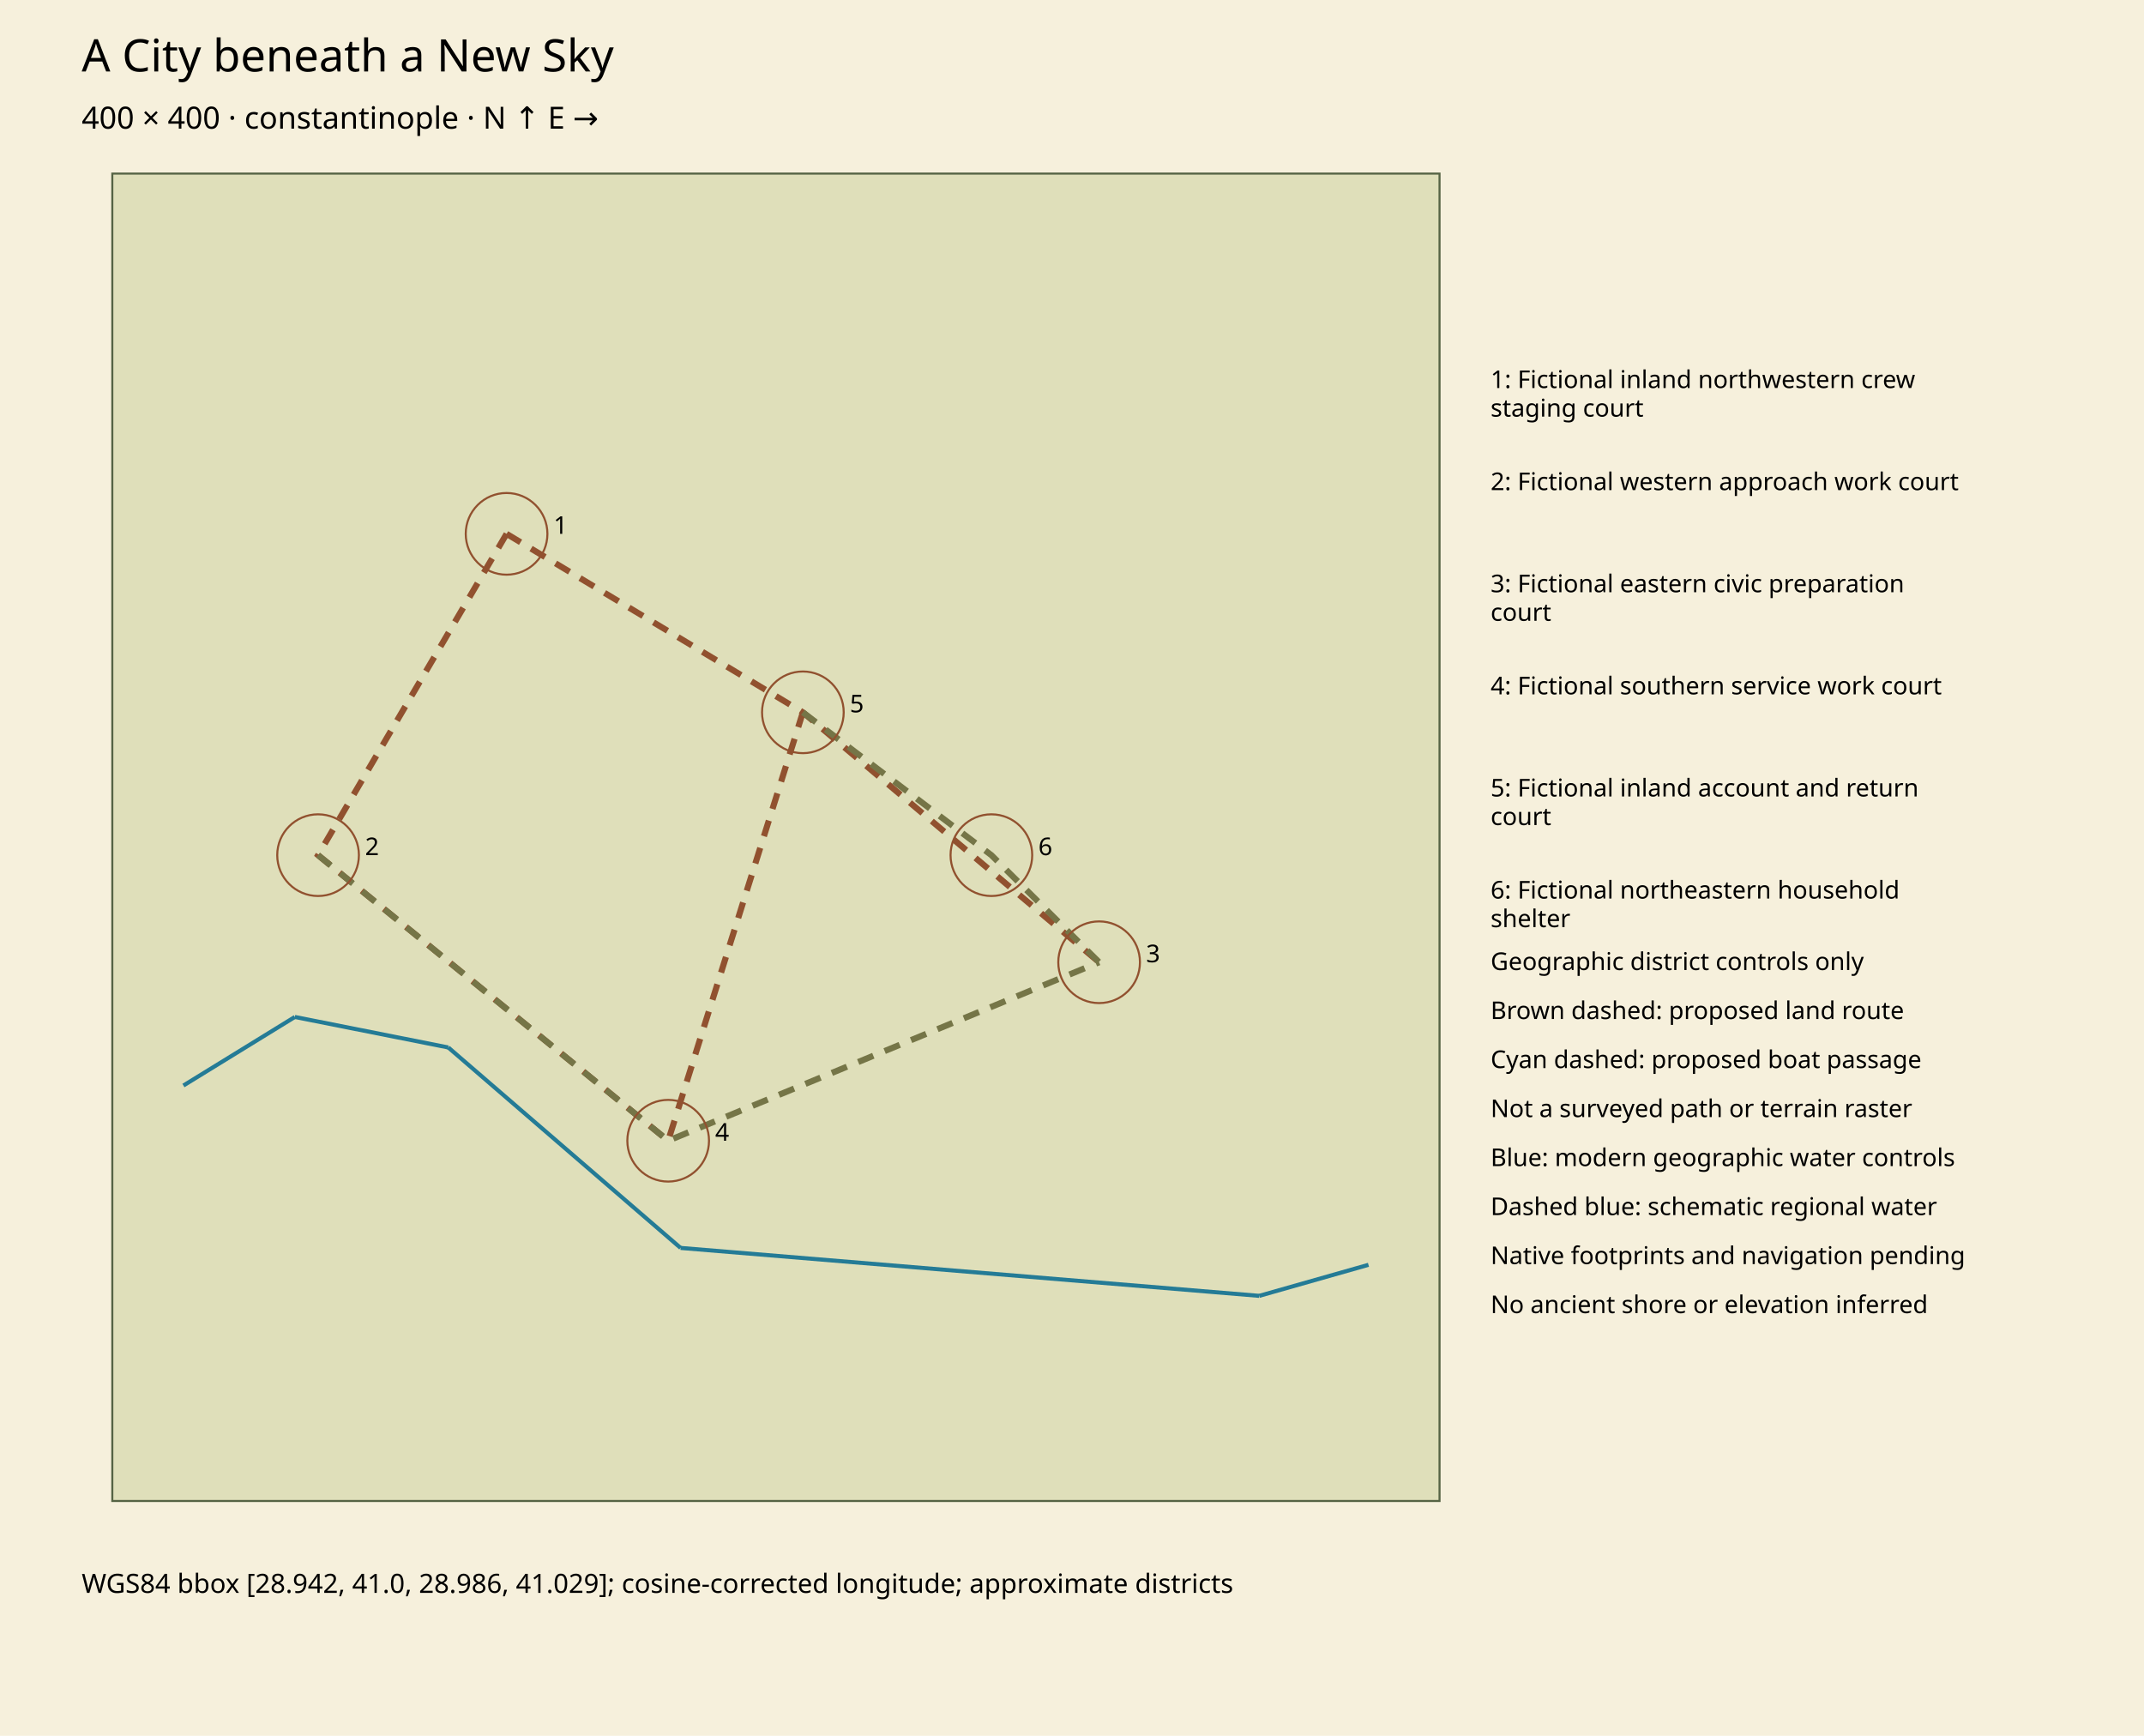
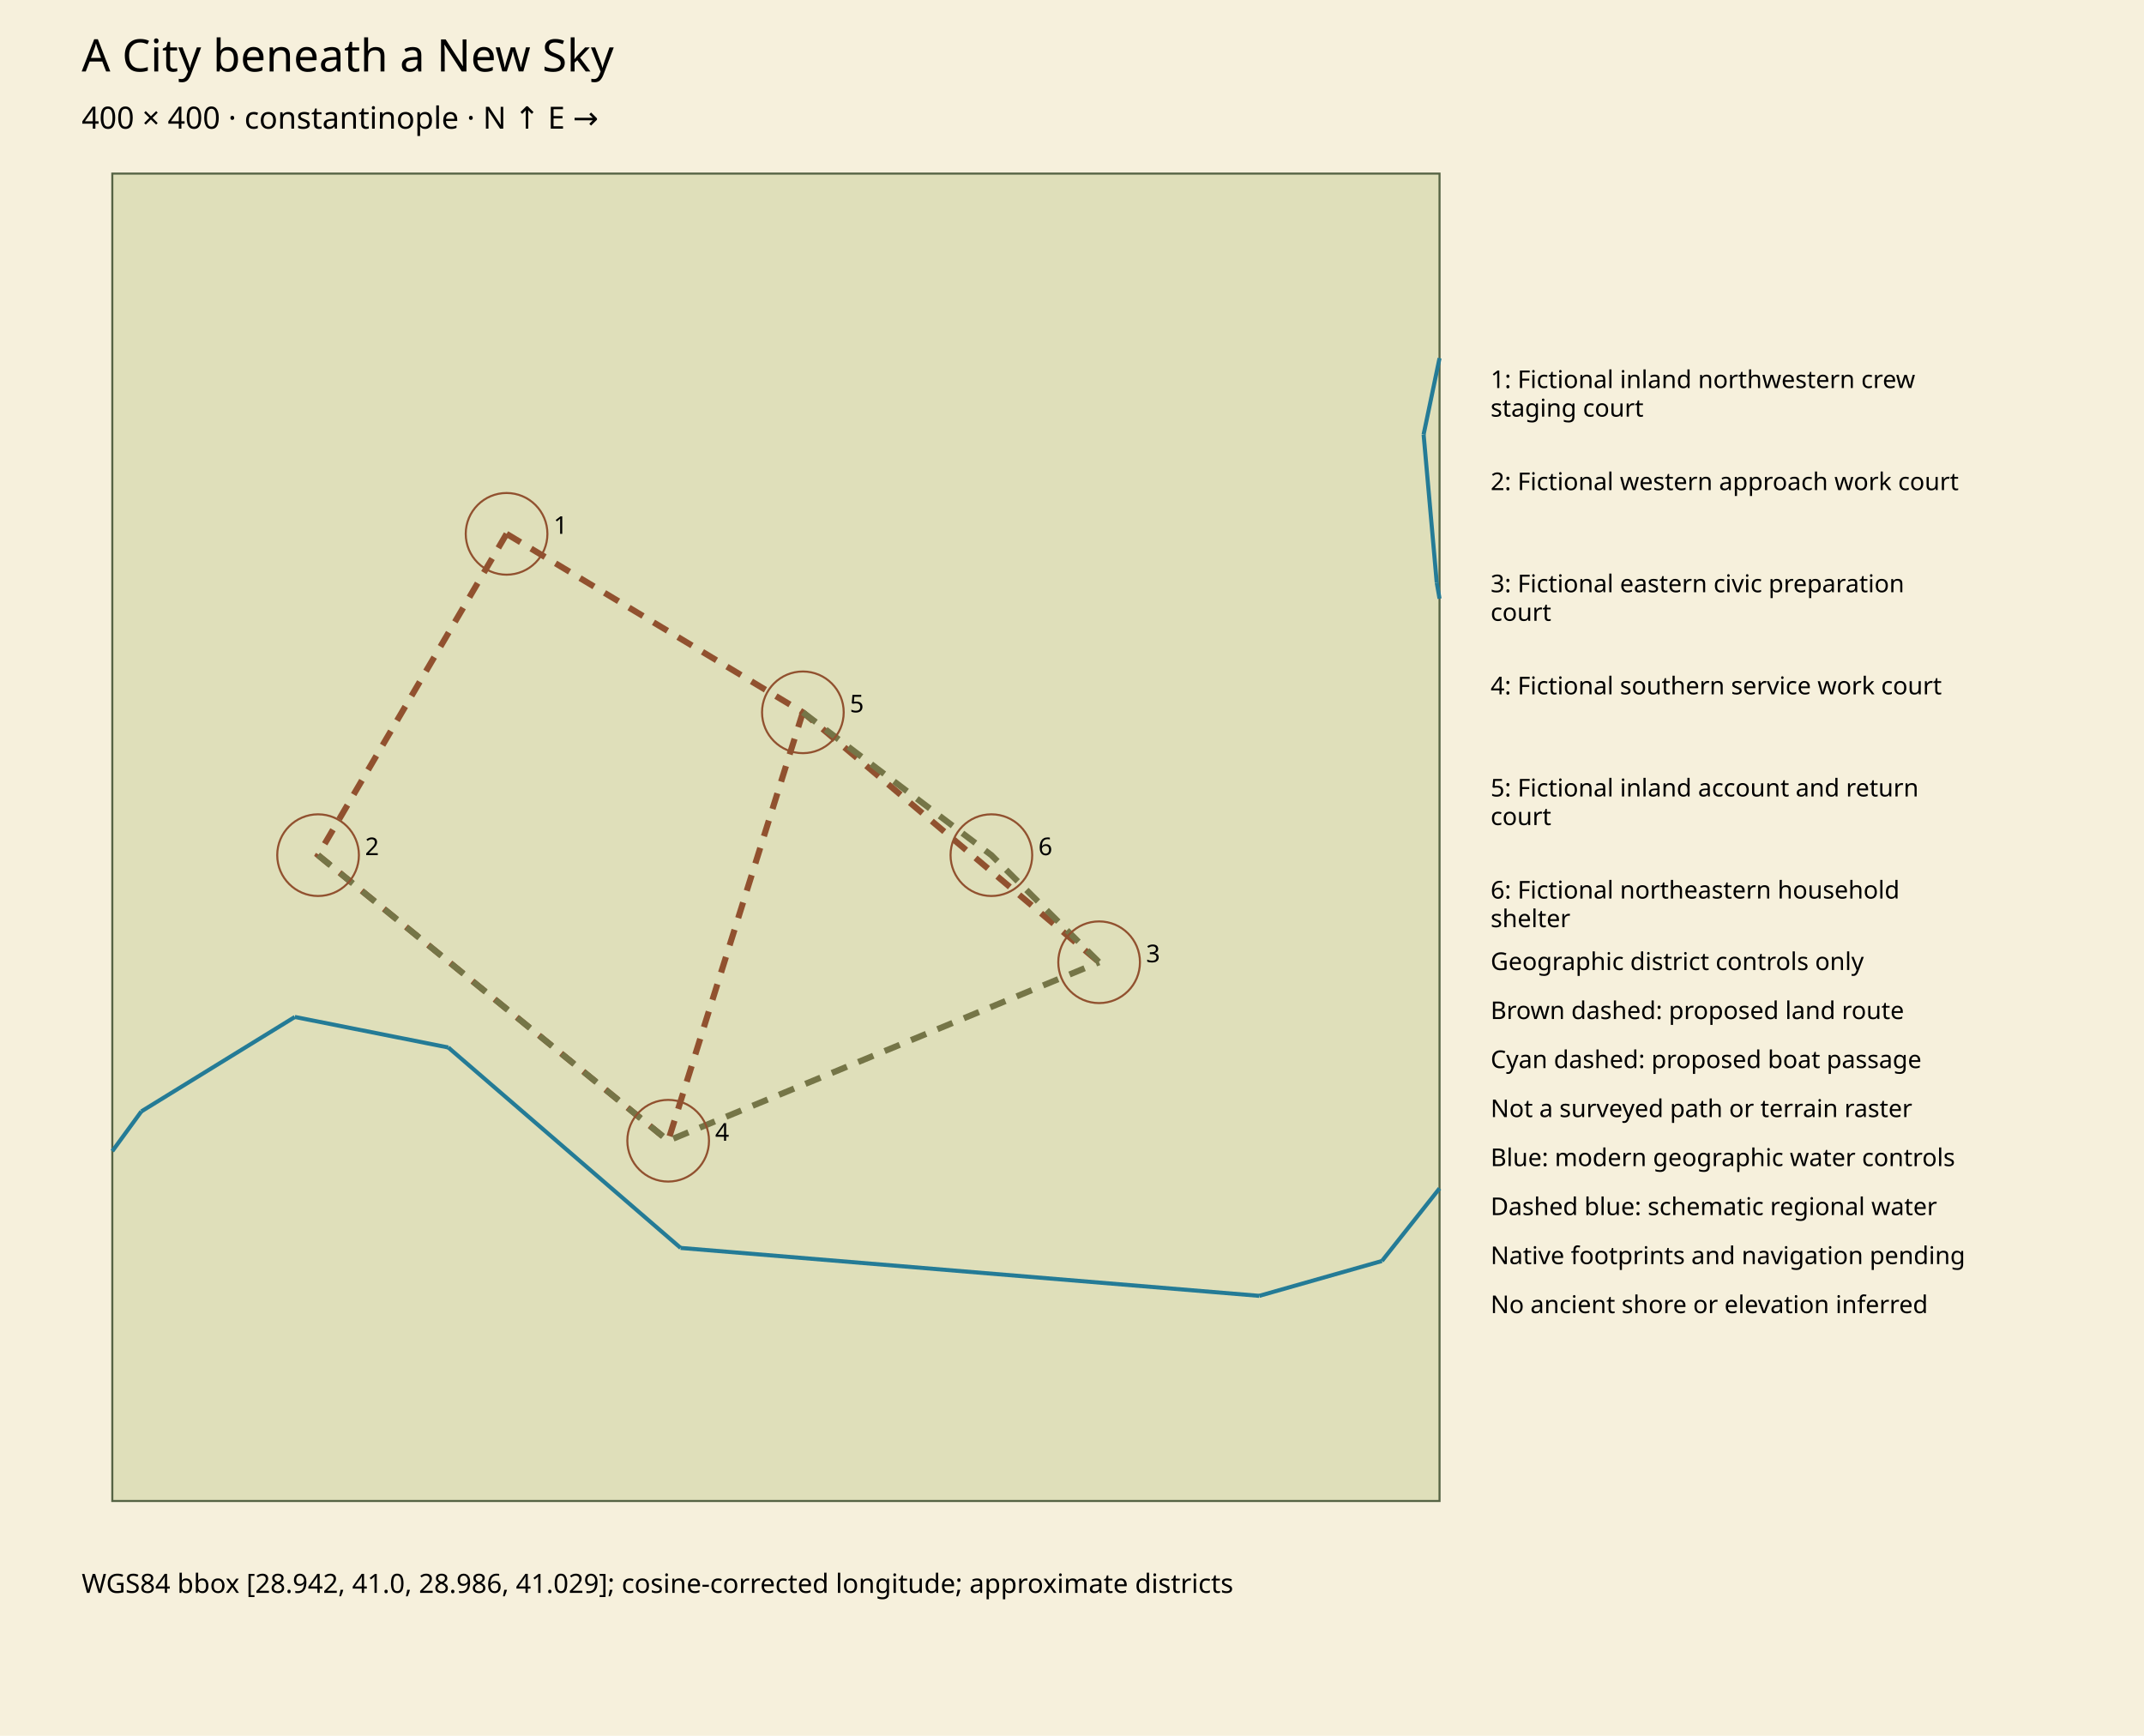
<svg xmlns="http://www.w3.org/2000/svg" viewBox="0 0 1050 850" role="img" aria-label="A City beneath a New Sky geographic districts">
  <rect width="1050" height="850" fill="#f6f0dc" />
  <rect x="55" y="85" width="650" height="650" fill="#dfdfba" stroke="#556344" />
  <text x="40" y="35" font-family="sans-serif" font-size="22">A City beneath a New Sky</text>
  <text x="40" y="63" font-family="sans-serif" font-size="15">400 × 400 · constantinople · N ↑ E →</text>
-   <polyline points="670.19,619.35 616.69,634.55" fill="none" stroke="#247b96" stroke-width="2" />
+   <polyline points="705.00,175.38 697.20,212.75" fill="none" stroke="#247b96" stroke-width="2" />
+   <polyline points="697.20,212.75 703.63,285.31" fill="none" stroke="#247b96" stroke-width="2" />
+   <polyline points="703.63,285.31 705.00,293.15" fill="none" stroke="#247b96" stroke-width="2" />
+   <polyline points="705.00,581.92 676.78,617.48" fill="none" stroke="#247b96" stroke-width="2" />
+   <polyline points="676.78,617.48 616.69,634.55" fill="none" stroke="#247b96" stroke-width="2" />
  <polyline points="616.69,634.55 333.31,611.08" fill="none" stroke="#247b96" stroke-width="2" />
  <polyline points="333.31,611.08 219.54,512.92" fill="none" stroke="#247b96" stroke-width="2" />
  <polyline points="219.54,512.92 144.39,497.99" fill="none" stroke="#247b96" stroke-width="2" />
-   <polyline points="144.39,497.99 89.83,531.56" fill="none" stroke="#247b96" stroke-width="2" />
+   <polyline points="144.39,497.99 69.24,544.22" fill="none" stroke="#247b96" stroke-width="2" />
+   <polyline points="69.24,544.22 55.00,563.70" fill="none" stroke="#247b96" stroke-width="2" />
  <polyline data-corridor="western-work-loop" points="248.09,261.41 155.77,418.75 327.23,558.59 393.20,348.81" fill="none" stroke="#91512f" stroke-width="3" stroke-dasharray="8 6" />
  <polyline data-corridor="central-crew-link" points="248.09,261.41 393.20,348.81 538.28,471.19" fill="none" stroke="#91512f" stroke-width="3" stroke-dasharray="8 6" />
  <polyline data-corridor="southern-services-loop" points="155.77,418.75 327.23,558.59 538.28,471.19" fill="none" stroke="#757547" stroke-width="3" stroke-dasharray="8 6" />
  <polyline data-corridor="household-account-link" points="393.20,348.81 485.52,418.75 538.28,471.19" fill="none" stroke="#757547" stroke-width="3" stroke-dasharray="8 6" />
  <circle cx="248.09" cy="261.41" r="20" fill="none" stroke="#91512f" />
  <text x="271.09" y="261.41" font-family="sans-serif">1</text>
  <text x="730" y="190" font-family="sans-serif" font-size="12">1: Fictional inland northwestern crew</text>
  <text x="730" y="204" font-family="sans-serif" font-size="12">staging court</text>
  <circle cx="155.77" cy="418.75" r="20" fill="none" stroke="#91512f" />
  <text x="178.77" y="418.75" font-family="sans-serif">2</text>
  <text x="730" y="240" font-family="sans-serif" font-size="12">2: Fictional western approach work court</text>
  <circle cx="538.28" cy="471.19" r="20" fill="none" stroke="#91512f" />
  <text x="561.28" y="471.19" font-family="sans-serif">3</text>
  <text x="730" y="290" font-family="sans-serif" font-size="12">3: Fictional eastern civic preparation</text>
  <text x="730" y="304" font-family="sans-serif" font-size="12">court</text>
  <circle cx="327.23" cy="558.59" r="20" fill="none" stroke="#91512f" />
  <text x="350.23" y="558.59" font-family="sans-serif">4</text>
  <text x="730" y="340" font-family="sans-serif" font-size="12">4: Fictional southern service work court</text>
  <circle cx="393.20" cy="348.81" r="20" fill="none" stroke="#91512f" />
  <text x="416.20" y="348.81" font-family="sans-serif">5</text>
  <text x="730" y="390" font-family="sans-serif" font-size="12">5: Fictional inland account and return</text>
  <text x="730" y="404" font-family="sans-serif" font-size="12">court</text>
  <circle cx="485.52" cy="418.75" r="20" fill="none" stroke="#91512f" />
  <text x="508.52" y="418.75" font-family="sans-serif">6</text>
  <text x="730" y="440" font-family="sans-serif" font-size="12">6: Fictional northeastern household</text>
  <text x="730" y="454" font-family="sans-serif" font-size="12">shelter</text>
  <text x="730" y="475" font-family="sans-serif" font-size="12">Geographic district controls only</text>
  <text x="730" y="499" font-family="sans-serif" font-size="12">Brown dashed: proposed land route</text>
  <text x="730" y="523" font-family="sans-serif" font-size="12">Cyan dashed: proposed boat passage</text>
  <text x="730" y="547" font-family="sans-serif" font-size="12">Not a surveyed path or terrain raster</text>
  <text x="730" y="571" font-family="sans-serif" font-size="12">Blue: modern geographic water controls</text>
  <text x="730" y="595" font-family="sans-serif" font-size="12">Dashed blue: schematic regional water</text>
  <text x="730" y="619" font-family="sans-serif" font-size="12">Native footprints and navigation pending</text>
  <text x="730" y="643" font-family="sans-serif" font-size="12">No ancient shore or elevation inferred</text>
  <text x="40" y="780" font-family="sans-serif" font-size="13">WGS84 bbox [28.942, 41.0, 28.986, 41.029]; cosine-corrected longitude; approximate districts</text>
</svg>
